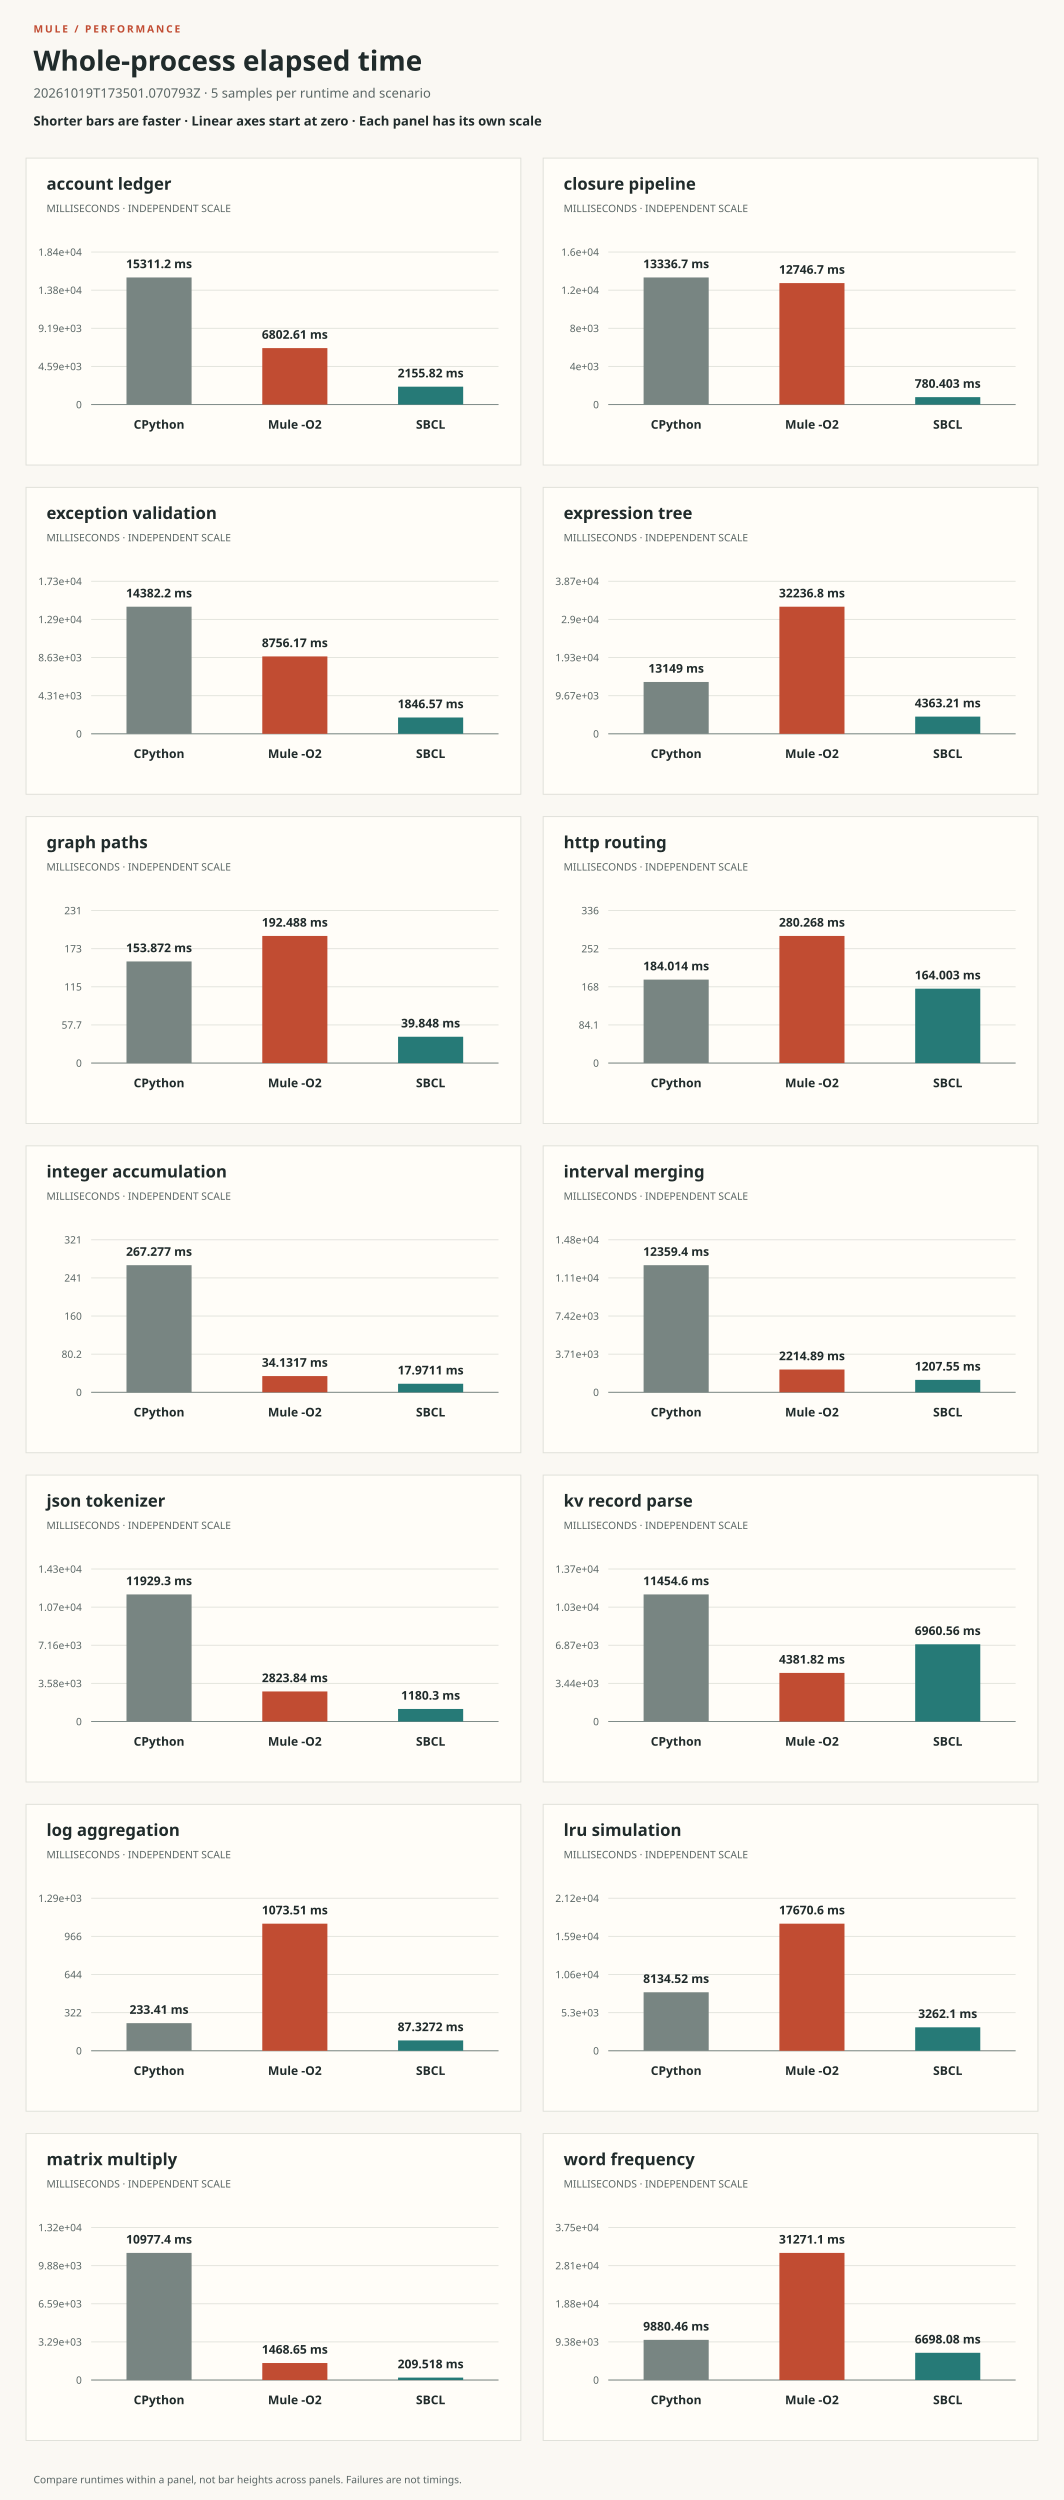
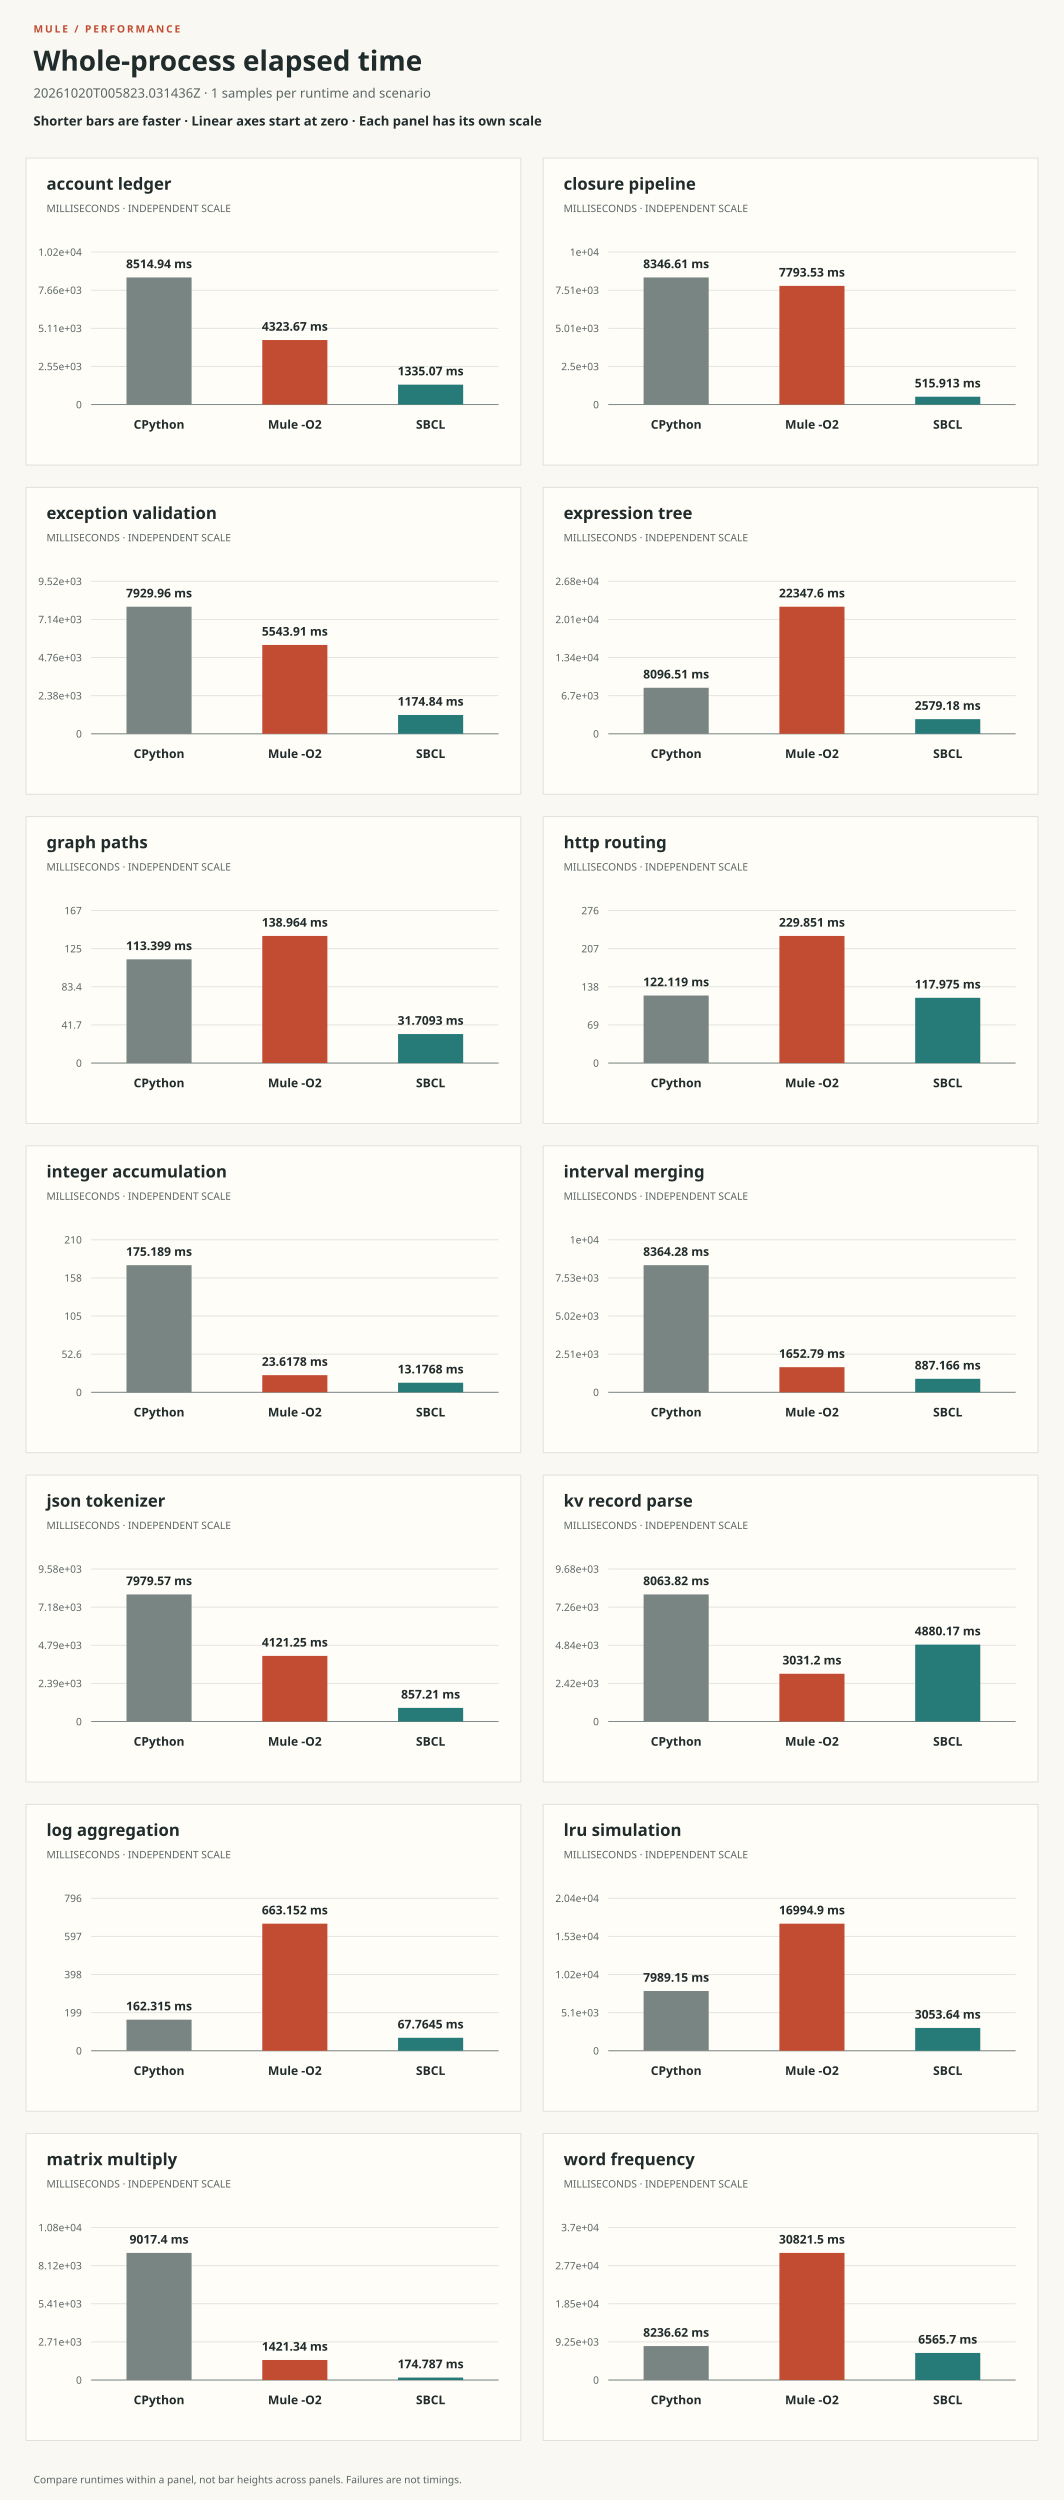
<svg xmlns="http://www.w3.org/2000/svg" viewBox="0 0 1144 2688" role="img" aria-labelledby="title description">
  <rect width="1144" height="2688" fill="#faf8f3" />
  <g font-family="system-ui,sans-serif" fill="#202b2b" font-size="14">
    <text x="36" y="35" font-size="11" font-weight="700" letter-spacing="2" fill="#c14c32">MULE / PERFORMANCE</text>
    <text x="36" y="76" font-size="30" font-weight="650">Whole-process elapsed time</text>
-     <text x="36" y="105" fill="#596564">20261019T173501.070793Z · 5 samples per runtime and scenario</text>
+     <text x="36" y="105" fill="#596564">20261020T005823.031436Z · 1 samples per runtime and scenario</text>
    <text x="36" y="135" font-weight="600">Shorter bars are faster · Linear axes start at zero · Each panel has its own scale</text>
    <g data-case="account_ledger">
      <rect x="28" y="170" width="532" height="330" fill="#fffdf8" stroke="#dedfd8" />
      <text x="50" y="204" font-size="18" font-weight="650">account ledger</text>
      <text x="50" y="228" font-size="11" fill="#596564">MILLISECONDS · INDEPENDENT SCALE</text>
      <line x1="98" y1="435.00" x2="536" y2="435.00" stroke="#e2e3dc" />
      <text x="88" y="439.00" font-size="11" fill="#596564" text-anchor="end">0</text>
      <line x1="98" y1="394.00" x2="536" y2="394.00" stroke="#e2e3dc" />
-       <text x="88" y="398.00" font-size="11" fill="#596564" text-anchor="end">4.59e+03</text>
+       <text x="88" y="398.00" font-size="11" fill="#596564" text-anchor="end">2.55e+03</text>
      <line x1="98" y1="353.00" x2="536" y2="353.00" stroke="#e2e3dc" />
-       <text x="88" y="357.00" font-size="11" fill="#596564" text-anchor="end">9.19e+03</text>
+       <text x="88" y="357.00" font-size="11" fill="#596564" text-anchor="end">5.11e+03</text>
      <line x1="98" y1="312.00" x2="536" y2="312.00" stroke="#e2e3dc" />
-       <text x="88" y="316.00" font-size="11" fill="#596564" text-anchor="end">1.38e+04</text>
+       <text x="88" y="316.00" font-size="11" fill="#596564" text-anchor="end">7.66e+03</text>
      <line x1="98" y1="271.00" x2="536" y2="271.00" stroke="#e2e3dc" />
-       <text x="88" y="275.00" font-size="11" fill="#596564" text-anchor="end">1.84e+04</text>
+       <text x="88" y="275.00" font-size="11" fill="#596564" text-anchor="end">1.02e+04</text>
      <line data-zero-y="435" x1="98" y1="435" x2="536" y2="435" stroke="#788582" />
-       <rect data-runtime="cpython" data-ms="15311.209351988509" x="136.00" y="298.33" width="70.00" height="136.67" fill="#788582" />
-       <text x="171.00" y="288.33" text-anchor="middle" font-size="13" font-weight="650">15311.2 ms</text>
+       <rect data-runtime="cpython" data-ms="8514.9427619762719" x="136.00" y="298.33" width="70.00" height="136.67" fill="#788582" />
+       <text x="171.00" y="288.33" text-anchor="middle" font-size="13" font-weight="650">8514.94 ms</text>
      <text data-runtime="cpython" x="171.00" y="461" text-anchor="middle" font-size="13" font-weight="600">CPython</text>
-       <rect data-runtime="mule-o2" data-ms="6802.6118988636881" x="282.00" y="374.28" width="70.00" height="60.72" fill="#c14c32" />
-       <text x="317.00" y="364.28" text-anchor="middle" font-size="13" font-weight="650">6802.61 ms</text>
+       <rect data-runtime="mule-o2" data-ms="4323.6715579405427" x="282.00" y="365.60" width="70.00" height="69.40" fill="#c14c32" />
+       <text x="317.00" y="355.60" text-anchor="middle" font-size="13" font-weight="650">4323.67 ms</text>
      <text data-runtime="mule-o2" x="317.00" y="461" text-anchor="middle" font-size="13" font-weight="600">Mule -O2</text>
-       <rect data-runtime="sbcl" data-ms="2155.8165999595076" x="428.00" y="415.76" width="70.00" height="19.24" fill="#267a77" />
-       <text x="463.00" y="405.76" text-anchor="middle" font-size="13" font-weight="650">2155.82 ms</text>
+       <rect data-runtime="sbcl" data-ms="1335.0688791833818" x="428.00" y="413.57" width="70.00" height="21.43" fill="#267a77" />
+       <text x="463.00" y="403.57" text-anchor="middle" font-size="13" font-weight="650">1335.07 ms</text>
      <text data-runtime="sbcl" x="463.00" y="461" text-anchor="middle" font-size="13" font-weight="600">SBCL</text>
    </g>
    <g data-case="closure_pipeline">
      <rect x="584" y="170" width="532" height="330" fill="#fffdf8" stroke="#dedfd8" />
      <text x="606" y="204" font-size="18" font-weight="650">closure pipeline</text>
      <text x="606" y="228" font-size="11" fill="#596564">MILLISECONDS · INDEPENDENT SCALE</text>
      <line x1="654" y1="435.00" x2="1092" y2="435.00" stroke="#e2e3dc" />
      <text x="644" y="439.00" font-size="11" fill="#596564" text-anchor="end">0</text>
      <line x1="654" y1="394.00" x2="1092" y2="394.00" stroke="#e2e3dc" />
-       <text x="644" y="398.00" font-size="11" fill="#596564" text-anchor="end">4e+03</text>
+       <text x="644" y="398.00" font-size="11" fill="#596564" text-anchor="end">2.5e+03</text>
      <line x1="654" y1="353.00" x2="1092" y2="353.00" stroke="#e2e3dc" />
-       <text x="644" y="357.00" font-size="11" fill="#596564" text-anchor="end">8e+03</text>
+       <text x="644" y="357.00" font-size="11" fill="#596564" text-anchor="end">5.01e+03</text>
      <line x1="654" y1="312.00" x2="1092" y2="312.00" stroke="#e2e3dc" />
-       <text x="644" y="316.00" font-size="11" fill="#596564" text-anchor="end">1.2e+04</text>
+       <text x="644" y="316.00" font-size="11" fill="#596564" text-anchor="end">7.51e+03</text>
      <line x1="654" y1="271.00" x2="1092" y2="271.00" stroke="#e2e3dc" />
-       <text x="644" y="275.00" font-size="11" fill="#596564" text-anchor="end">1.6e+04</text>
+       <text x="644" y="275.00" font-size="11" fill="#596564" text-anchor="end">1e+04</text>
      <line data-zero-y="435" x1="654" y1="435" x2="1092" y2="435" stroke="#788582" />
-       <rect data-runtime="cpython" data-ms="13336.691325996071" x="692.00" y="298.33" width="70.00" height="136.67" fill="#788582" />
-       <text x="727.00" y="288.33" text-anchor="middle" font-size="13" font-weight="650">13336.7 ms</text>
+       <rect data-runtime="cpython" data-ms="8346.6074040625244" x="692.00" y="298.33" width="70.00" height="136.67" fill="#788582" />
+       <text x="727.00" y="288.33" text-anchor="middle" font-size="13" font-weight="650">8346.61 ms</text>
      <text data-runtime="cpython" x="727.00" y="461" text-anchor="middle" font-size="13" font-weight="600">CPython</text>
-       <rect data-runtime="mule-o2" data-ms="12746.714020846412" x="838.00" y="304.38" width="70.00" height="130.62" fill="#c14c32" />
-       <text x="873.00" y="294.38" text-anchor="middle" font-size="13" font-weight="650">12746.7 ms</text>
+       <rect data-runtime="mule-o2" data-ms="7793.5341780539602" x="838.00" y="307.39" width="70.00" height="127.61" fill="#c14c32" />
+       <text x="873.00" y="297.39" text-anchor="middle" font-size="13" font-weight="650">7793.53 ms</text>
      <text data-runtime="mule-o2" x="873.00" y="461" text-anchor="middle" font-size="13" font-weight="600">Mule -O2</text>
-       <rect data-runtime="sbcl" data-ms="780.40316002443433" x="984.00" y="427.00" width="70.00" height="8.00" fill="#267a77" />
-       <text x="1019.00" y="417.00" text-anchor="middle" font-size="13" font-weight="650">780.403 ms</text>
+       <rect data-runtime="sbcl" data-ms="515.91318985447288" x="984.00" y="426.55" width="70.00" height="8.45" fill="#267a77" />
+       <text x="1019.00" y="416.55" text-anchor="middle" font-size="13" font-weight="650">515.913 ms</text>
      <text data-runtime="sbcl" x="1019.00" y="461" text-anchor="middle" font-size="13" font-weight="600">SBCL</text>
    </g>
    <g data-case="exception_validation">
      <rect x="28" y="524" width="532" height="330" fill="#fffdf8" stroke="#dedfd8" />
      <text x="50" y="558" font-size="18" font-weight="650">exception validation</text>
      <text x="50" y="582" font-size="11" fill="#596564">MILLISECONDS · INDEPENDENT SCALE</text>
      <line x1="98" y1="789.00" x2="536" y2="789.00" stroke="#e2e3dc" />
      <text x="88" y="793.00" font-size="11" fill="#596564" text-anchor="end">0</text>
      <line x1="98" y1="748.00" x2="536" y2="748.00" stroke="#e2e3dc" />
-       <text x="88" y="752.00" font-size="11" fill="#596564" text-anchor="end">4.31e+03</text>
+       <text x="88" y="752.00" font-size="11" fill="#596564" text-anchor="end">2.38e+03</text>
      <line x1="98" y1="707.00" x2="536" y2="707.00" stroke="#e2e3dc" />
-       <text x="88" y="711.00" font-size="11" fill="#596564" text-anchor="end">8.63e+03</text>
+       <text x="88" y="711.00" font-size="11" fill="#596564" text-anchor="end">4.76e+03</text>
      <line x1="98" y1="666.00" x2="536" y2="666.00" stroke="#e2e3dc" />
-       <text x="88" y="670.00" font-size="11" fill="#596564" text-anchor="end">1.29e+04</text>
+       <text x="88" y="670.00" font-size="11" fill="#596564" text-anchor="end">7.14e+03</text>
      <line x1="98" y1="625.00" x2="536" y2="625.00" stroke="#e2e3dc" />
-       <text x="88" y="629.00" font-size="11" fill="#596564" text-anchor="end">1.73e+04</text>
+       <text x="88" y="629.00" font-size="11" fill="#596564" text-anchor="end">9.52e+03</text>
      <line data-zero-y="789" x1="98" y1="789" x2="536" y2="789" stroke="#788582" />
-       <rect data-runtime="cpython" data-ms="14382.214549928904" x="136.00" y="652.33" width="70.00" height="136.67" fill="#788582" />
-       <text x="171.00" y="642.33" text-anchor="middle" font-size="13" font-weight="650">14382.2 ms</text>
+       <rect data-runtime="cpython" data-ms="7929.9567069392651" x="136.00" y="652.33" width="70.00" height="136.67" fill="#788582" />
+       <text x="171.00" y="642.33" text-anchor="middle" font-size="13" font-weight="650">7929.96 ms</text>
      <text data-runtime="cpython" x="171.00" y="815" text-anchor="middle" font-size="13" font-weight="600">CPython</text>
-       <rect data-runtime="mule-o2" data-ms="8756.1728139407933" x="282.00" y="705.79" width="70.00" height="83.21" fill="#c14c32" />
-       <text x="317.00" y="695.79" text-anchor="middle" font-size="13" font-weight="650">8756.17 ms</text>
+       <rect data-runtime="mule-o2" data-ms="5543.9074949827045" x="282.00" y="693.46" width="70.00" height="95.54" fill="#c14c32" />
+       <text x="317.00" y="683.46" text-anchor="middle" font-size="13" font-weight="650">5543.91 ms</text>
      <text data-runtime="mule-o2" x="317.00" y="815" text-anchor="middle" font-size="13" font-weight="600">Mule -O2</text>
-       <rect data-runtime="sbcl" data-ms="1846.5679499786347" x="428.00" y="771.45" width="70.00" height="17.55" fill="#267a77" />
-       <text x="463.00" y="761.45" text-anchor="middle" font-size="13" font-weight="650">1846.57 ms</text>
+       <rect data-runtime="sbcl" data-ms="1174.839471001178" x="428.00" y="768.75" width="70.00" height="20.25" fill="#267a77" />
+       <text x="463.00" y="758.75" text-anchor="middle" font-size="13" font-weight="650">1174.84 ms</text>
      <text data-runtime="sbcl" x="463.00" y="815" text-anchor="middle" font-size="13" font-weight="600">SBCL</text>
    </g>
    <g data-case="expression_tree">
      <rect x="584" y="524" width="532" height="330" fill="#fffdf8" stroke="#dedfd8" />
      <text x="606" y="558" font-size="18" font-weight="650">expression tree</text>
      <text x="606" y="582" font-size="11" fill="#596564">MILLISECONDS · INDEPENDENT SCALE</text>
      <line x1="654" y1="789.00" x2="1092" y2="789.00" stroke="#e2e3dc" />
      <text x="644" y="793.00" font-size="11" fill="#596564" text-anchor="end">0</text>
      <line x1="654" y1="748.00" x2="1092" y2="748.00" stroke="#e2e3dc" />
-       <text x="644" y="752.00" font-size="11" fill="#596564" text-anchor="end">9.67e+03</text>
+       <text x="644" y="752.00" font-size="11" fill="#596564" text-anchor="end">6.7e+03</text>
      <line x1="654" y1="707.00" x2="1092" y2="707.00" stroke="#e2e3dc" />
-       <text x="644" y="711.00" font-size="11" fill="#596564" text-anchor="end">1.93e+04</text>
+       <text x="644" y="711.00" font-size="11" fill="#596564" text-anchor="end">1.34e+04</text>
      <line x1="654" y1="666.00" x2="1092" y2="666.00" stroke="#e2e3dc" />
-       <text x="644" y="670.00" font-size="11" fill="#596564" text-anchor="end">2.9e+04</text>
+       <text x="644" y="670.00" font-size="11" fill="#596564" text-anchor="end">2.01e+04</text>
      <line x1="654" y1="625.00" x2="1092" y2="625.00" stroke="#e2e3dc" />
-       <text x="644" y="629.00" font-size="11" fill="#596564" text-anchor="end">3.87e+04</text>
+       <text x="644" y="629.00" font-size="11" fill="#596564" text-anchor="end">2.68e+04</text>
      <line data-zero-y="789" x1="654" y1="789" x2="1092" y2="789" stroke="#788582" />
-       <rect data-runtime="cpython" data-ms="13149.007119005546" x="692.00" y="733.26" width="70.00" height="55.74" fill="#788582" />
-       <text x="727.00" y="723.26" text-anchor="middle" font-size="13" font-weight="650">13149 ms</text>
+       <rect data-runtime="cpython" data-ms="8096.5149679686874" x="692.00" y="739.49" width="70.00" height="49.51" fill="#788582" />
+       <text x="727.00" y="729.49" text-anchor="middle" font-size="13" font-weight="650">8096.51 ms</text>
      <text data-runtime="cpython" x="727.00" y="815" text-anchor="middle" font-size="13" font-weight="600">CPython</text>
-       <rect data-runtime="mule-o2" data-ms="32236.845016013831" x="838.00" y="652.33" width="70.00" height="136.67" fill="#c14c32" />
-       <text x="873.00" y="642.33" text-anchor="middle" font-size="13" font-weight="650">32236.8 ms</text>
+       <rect data-runtime="mule-o2" data-ms="22347.592436941341" x="838.00" y="652.33" width="70.00" height="136.67" fill="#c14c32" />
+       <text x="873.00" y="642.33" text-anchor="middle" font-size="13" font-weight="650">22347.6 ms</text>
      <text data-runtime="mule-o2" x="873.00" y="815" text-anchor="middle" font-size="13" font-weight="600">Mule -O2</text>
-       <rect data-runtime="sbcl" data-ms="4363.2144299335778" x="984.00" y="770.50" width="70.00" height="18.50" fill="#267a77" />
-       <text x="1019.00" y="760.50" text-anchor="middle" font-size="13" font-weight="650">4363.21 ms</text>
+       <rect data-runtime="sbcl" data-ms="2579.1835379786789" x="984.00" y="773.23" width="70.00" height="15.77" fill="#267a77" />
+       <text x="1019.00" y="763.23" text-anchor="middle" font-size="13" font-weight="650">2579.18 ms</text>
      <text data-runtime="sbcl" x="1019.00" y="815" text-anchor="middle" font-size="13" font-weight="600">SBCL</text>
    </g>
    <g data-case="graph_paths">
      <rect x="28" y="878" width="532" height="330" fill="#fffdf8" stroke="#dedfd8" />
      <text x="50" y="912" font-size="18" font-weight="650">graph paths</text>
      <text x="50" y="936" font-size="11" fill="#596564">MILLISECONDS · INDEPENDENT SCALE</text>
      <line x1="98" y1="1143.00" x2="536" y2="1143.00" stroke="#e2e3dc" />
      <text x="88" y="1147.00" font-size="11" fill="#596564" text-anchor="end">0</text>
      <line x1="98" y1="1102.00" x2="536" y2="1102.00" stroke="#e2e3dc" />
-       <text x="88" y="1106.00" font-size="11" fill="#596564" text-anchor="end">57.7</text>
+       <text x="88" y="1106.00" font-size="11" fill="#596564" text-anchor="end">41.7</text>
      <line x1="98" y1="1061.00" x2="536" y2="1061.00" stroke="#e2e3dc" />
-       <text x="88" y="1065.00" font-size="11" fill="#596564" text-anchor="end">115</text>
+       <text x="88" y="1065.00" font-size="11" fill="#596564" text-anchor="end">83.4</text>
      <line x1="98" y1="1020.00" x2="536" y2="1020.00" stroke="#e2e3dc" />
-       <text x="88" y="1024.00" font-size="11" fill="#596564" text-anchor="end">173</text>
+       <text x="88" y="1024.00" font-size="11" fill="#596564" text-anchor="end">125</text>
      <line x1="98" y1="979.00" x2="536" y2="979.00" stroke="#e2e3dc" />
-       <text x="88" y="983.00" font-size="11" fill="#596564" text-anchor="end">231</text>
+       <text x="88" y="983.00" font-size="11" fill="#596564" text-anchor="end">167</text>
      <line data-zero-y="1143" x1="98" y1="1143" x2="536" y2="1143" stroke="#788582" />
-       <rect data-runtime="cpython" data-ms="153.87205895967782" x="136.00" y="1033.75" width="70.00" height="109.25" fill="#788582" />
-       <text x="171.00" y="1023.75" text-anchor="middle" font-size="13" font-weight="650">153.872 ms</text>
+       <rect data-runtime="cpython" data-ms="113.39906696230173" x="136.00" y="1031.48" width="70.00" height="111.52" fill="#788582" />
+       <text x="171.00" y="1021.48" text-anchor="middle" font-size="13" font-weight="650">113.399 ms</text>
      <text data-runtime="cpython" x="171.00" y="1169" text-anchor="middle" font-size="13" font-weight="600">CPython</text>
-       <rect data-runtime="mule-o2" data-ms="192.48793902806938" x="282.00" y="1006.33" width="70.00" height="136.67" fill="#c14c32" />
-       <text x="317.00" y="996.33" text-anchor="middle" font-size="13" font-weight="650">192.488 ms</text>
+       <rect data-runtime="mule-o2" data-ms="138.96443694829941" x="282.00" y="1006.33" width="70.00" height="136.67" fill="#c14c32" />
+       <text x="317.00" y="996.33" text-anchor="middle" font-size="13" font-weight="650">138.964 ms</text>
      <text data-runtime="mule-o2" x="317.00" y="1169" text-anchor="middle" font-size="13" font-weight="600">Mule -O2</text>
-       <rect data-runtime="sbcl" data-ms="39.847998879849911" x="428.00" y="1114.71" width="70.00" height="28.29" fill="#267a77" />
-       <text x="463.00" y="1104.71" text-anchor="middle" font-size="13" font-weight="650">39.848 ms</text>
+       <rect data-runtime="sbcl" data-ms="31.709346920251846" x="428.00" y="1111.81" width="70.00" height="31.19" fill="#267a77" />
+       <text x="463.00" y="1101.81" text-anchor="middle" font-size="13" font-weight="650">31.7093 ms</text>
      <text data-runtime="sbcl" x="463.00" y="1169" text-anchor="middle" font-size="13" font-weight="600">SBCL</text>
    </g>
    <g data-case="http_routing">
      <rect x="584" y="878" width="532" height="330" fill="#fffdf8" stroke="#dedfd8" />
      <text x="606" y="912" font-size="18" font-weight="650">http routing</text>
      <text x="606" y="936" font-size="11" fill="#596564">MILLISECONDS · INDEPENDENT SCALE</text>
      <line x1="654" y1="1143.00" x2="1092" y2="1143.00" stroke="#e2e3dc" />
      <text x="644" y="1147.00" font-size="11" fill="#596564" text-anchor="end">0</text>
      <line x1="654" y1="1102.00" x2="1092" y2="1102.00" stroke="#e2e3dc" />
-       <text x="644" y="1106.00" font-size="11" fill="#596564" text-anchor="end">84.1</text>
+       <text x="644" y="1106.00" font-size="11" fill="#596564" text-anchor="end">69</text>
      <line x1="654" y1="1061.00" x2="1092" y2="1061.00" stroke="#e2e3dc" />
-       <text x="644" y="1065.00" font-size="11" fill="#596564" text-anchor="end">168</text>
+       <text x="644" y="1065.00" font-size="11" fill="#596564" text-anchor="end">138</text>
      <line x1="654" y1="1020.00" x2="1092" y2="1020.00" stroke="#e2e3dc" />
-       <text x="644" y="1024.00" font-size="11" fill="#596564" text-anchor="end">252</text>
+       <text x="644" y="1024.00" font-size="11" fill="#596564" text-anchor="end">207</text>
      <line x1="654" y1="979.00" x2="1092" y2="979.00" stroke="#e2e3dc" />
-       <text x="644" y="983.00" font-size="11" fill="#596564" text-anchor="end">336</text>
+       <text x="644" y="983.00" font-size="11" fill="#596564" text-anchor="end">276</text>
      <line data-zero-y="1143" x1="654" y1="1143" x2="1092" y2="1143" stroke="#788582" />
-       <rect data-runtime="cpython" data-ms="184.0135648380965" x="692.00" y="1053.27" width="70.00" height="89.73" fill="#788582" />
-       <text x="727.00" y="1043.27" text-anchor="middle" font-size="13" font-weight="650">184.014 ms</text>
+       <rect data-runtime="cpython" data-ms="122.11889098398387" x="692.00" y="1070.39" width="70.00" height="72.61" fill="#788582" />
+       <text x="727.00" y="1060.39" text-anchor="middle" font-size="13" font-weight="650">122.119 ms</text>
      <text data-runtime="cpython" x="727.00" y="1169" text-anchor="middle" font-size="13" font-weight="600">CPython</text>
-       <rect data-runtime="mule-o2" data-ms="280.26766702532768" x="838.00" y="1006.33" width="70.00" height="136.67" fill="#c14c32" />
-       <text x="873.00" y="996.33" text-anchor="middle" font-size="13" font-weight="650">280.268 ms</text>
+       <rect data-runtime="mule-o2" data-ms="229.85131689347327" x="838.00" y="1006.33" width="70.00" height="136.67" fill="#c14c32" />
+       <text x="873.00" y="996.33" text-anchor="middle" font-size="13" font-weight="650">229.851 ms</text>
      <text data-runtime="mule-o2" x="873.00" y="1169" text-anchor="middle" font-size="13" font-weight="600">Mule -O2</text>
-       <rect data-runtime="sbcl" data-ms="164.00343901477754" x="984.00" y="1063.03" width="70.00" height="79.97" fill="#267a77" />
-       <text x="1019.00" y="1053.03" text-anchor="middle" font-size="13" font-weight="650">164.003 ms</text>
+       <rect data-runtime="sbcl" data-ms="117.97473300248384" x="984.00" y="1072.85" width="70.00" height="70.15" fill="#267a77" />
+       <text x="1019.00" y="1062.85" text-anchor="middle" font-size="13" font-weight="650">117.975 ms</text>
      <text data-runtime="sbcl" x="1019.00" y="1169" text-anchor="middle" font-size="13" font-weight="600">SBCL</text>
    </g>
    <g data-case="integer_accumulation">
      <rect x="28" y="1232" width="532" height="330" fill="#fffdf8" stroke="#dedfd8" />
      <text x="50" y="1266" font-size="18" font-weight="650">integer accumulation</text>
      <text x="50" y="1290" font-size="11" fill="#596564">MILLISECONDS · INDEPENDENT SCALE</text>
      <line x1="98" y1="1497.00" x2="536" y2="1497.00" stroke="#e2e3dc" />
      <text x="88" y="1501.00" font-size="11" fill="#596564" text-anchor="end">0</text>
      <line x1="98" y1="1456.00" x2="536" y2="1456.00" stroke="#e2e3dc" />
-       <text x="88" y="1460.00" font-size="11" fill="#596564" text-anchor="end">80.2</text>
+       <text x="88" y="1460.00" font-size="11" fill="#596564" text-anchor="end">52.6</text>
      <line x1="98" y1="1415.00" x2="536" y2="1415.00" stroke="#e2e3dc" />
-       <text x="88" y="1419.00" font-size="11" fill="#596564" text-anchor="end">160</text>
+       <text x="88" y="1419.00" font-size="11" fill="#596564" text-anchor="end">105</text>
      <line x1="98" y1="1374.00" x2="536" y2="1374.00" stroke="#e2e3dc" />
-       <text x="88" y="1378.00" font-size="11" fill="#596564" text-anchor="end">241</text>
+       <text x="88" y="1378.00" font-size="11" fill="#596564" text-anchor="end">158</text>
      <line x1="98" y1="1333.00" x2="536" y2="1333.00" stroke="#e2e3dc" />
-       <text x="88" y="1337.00" font-size="11" fill="#596564" text-anchor="end">321</text>
+       <text x="88" y="1337.00" font-size="11" fill="#596564" text-anchor="end">210</text>
      <line data-zero-y="1497" x1="98" y1="1497" x2="536" y2="1497" stroke="#788582" />
-       <rect data-runtime="cpython" data-ms="267.27687893435359" x="136.00" y="1360.33" width="70.00" height="136.67" fill="#788582" />
-       <text x="171.00" y="1350.33" text-anchor="middle" font-size="13" font-weight="650">267.277 ms</text>
+       <rect data-runtime="cpython" data-ms="175.18906621262431" x="136.00" y="1360.33" width="70.00" height="136.67" fill="#788582" />
+       <text x="171.00" y="1350.33" text-anchor="middle" font-size="13" font-weight="650">175.189 ms</text>
      <text data-runtime="cpython" x="171.00" y="1523" text-anchor="middle" font-size="13" font-weight="600">CPython</text>
-       <rect data-runtime="mule-o2" data-ms="34.131685039028525" x="282.00" y="1479.55" width="70.00" height="17.45" fill="#c14c32" />
-       <text x="317.00" y="1469.55" text-anchor="middle" font-size="13" font-weight="650">34.1317 ms</text>
+       <rect data-runtime="mule-o2" data-ms="23.617809871211648" x="282.00" y="1478.58" width="70.00" height="18.42" fill="#c14c32" />
+       <text x="317.00" y="1468.58" text-anchor="middle" font-size="13" font-weight="650">23.6178 ms</text>
      <text data-runtime="mule-o2" x="317.00" y="1523" text-anchor="middle" font-size="13" font-weight="600">Mule -O2</text>
-       <rect data-runtime="sbcl" data-ms="17.971053952351213" x="428.00" y="1487.81" width="70.00" height="9.19" fill="#267a77" />
-       <text x="463.00" y="1477.81" text-anchor="middle" font-size="13" font-weight="650">17.9711 ms</text>
+       <rect data-runtime="sbcl" data-ms="13.176769018173218" x="428.00" y="1486.72" width="70.00" height="10.28" fill="#267a77" />
+       <text x="463.00" y="1476.72" text-anchor="middle" font-size="13" font-weight="650">13.1768 ms</text>
      <text data-runtime="sbcl" x="463.00" y="1523" text-anchor="middle" font-size="13" font-weight="600">SBCL</text>
    </g>
    <g data-case="interval_merging">
      <rect x="584" y="1232" width="532" height="330" fill="#fffdf8" stroke="#dedfd8" />
      <text x="606" y="1266" font-size="18" font-weight="650">interval merging</text>
      <text x="606" y="1290" font-size="11" fill="#596564">MILLISECONDS · INDEPENDENT SCALE</text>
      <line x1="654" y1="1497.00" x2="1092" y2="1497.00" stroke="#e2e3dc" />
      <text x="644" y="1501.00" font-size="11" fill="#596564" text-anchor="end">0</text>
      <line x1="654" y1="1456.00" x2="1092" y2="1456.00" stroke="#e2e3dc" />
-       <text x="644" y="1460.00" font-size="11" fill="#596564" text-anchor="end">3.71e+03</text>
+       <text x="644" y="1460.00" font-size="11" fill="#596564" text-anchor="end">2.51e+03</text>
      <line x1="654" y1="1415.00" x2="1092" y2="1415.00" stroke="#e2e3dc" />
-       <text x="644" y="1419.00" font-size="11" fill="#596564" text-anchor="end">7.42e+03</text>
+       <text x="644" y="1419.00" font-size="11" fill="#596564" text-anchor="end">5.02e+03</text>
      <line x1="654" y1="1374.00" x2="1092" y2="1374.00" stroke="#e2e3dc" />
-       <text x="644" y="1378.00" font-size="11" fill="#596564" text-anchor="end">1.11e+04</text>
+       <text x="644" y="1378.00" font-size="11" fill="#596564" text-anchor="end">7.53e+03</text>
      <line x1="654" y1="1333.00" x2="1092" y2="1333.00" stroke="#e2e3dc" />
-       <text x="644" y="1337.00" font-size="11" fill="#596564" text-anchor="end">1.48e+04</text>
+       <text x="644" y="1337.00" font-size="11" fill="#596564" text-anchor="end">1e+04</text>
      <line data-zero-y="1497" x1="654" y1="1497" x2="1092" y2="1497" stroke="#788582" />
-       <rect data-runtime="cpython" data-ms="12359.433477977291" x="692.00" y="1360.33" width="70.00" height="136.67" fill="#788582" />
-       <text x="727.00" y="1350.33" text-anchor="middle" font-size="13" font-weight="650">12359.4 ms</text>
+       <rect data-runtime="cpython" data-ms="8364.2785679548979" x="692.00" y="1360.33" width="70.00" height="136.67" fill="#788582" />
+       <text x="727.00" y="1350.33" text-anchor="middle" font-size="13" font-weight="650">8364.28 ms</text>
      <text data-runtime="cpython" x="727.00" y="1523" text-anchor="middle" font-size="13" font-weight="600">CPython</text>
-       <rect data-runtime="mule-o2" data-ms="2214.888788992539" x="838.00" y="1472.51" width="70.00" height="24.49" fill="#c14c32" />
-       <text x="873.00" y="1462.51" text-anchor="middle" font-size="13" font-weight="650">2214.89 ms</text>
+       <rect data-runtime="mule-o2" data-ms="1652.7937180362642" x="838.00" y="1469.99" width="70.00" height="27.01" fill="#c14c32" />
+       <text x="873.00" y="1459.99" text-anchor="middle" font-size="13" font-weight="650">1652.79 ms</text>
      <text data-runtime="mule-o2" x="873.00" y="1523" text-anchor="middle" font-size="13" font-weight="600">Mule -O2</text>
-       <rect data-runtime="sbcl" data-ms="1207.5544649269432" x="984.00" y="1483.65" width="70.00" height="13.35" fill="#267a77" />
-       <text x="1019.00" y="1473.65" text-anchor="middle" font-size="13" font-weight="650">1207.55 ms</text>
+       <rect data-runtime="sbcl" data-ms="887.16578180901706" x="984.00" y="1482.50" width="70.00" height="14.50" fill="#267a77" />
+       <text x="1019.00" y="1472.50" text-anchor="middle" font-size="13" font-weight="650">887.166 ms</text>
      <text data-runtime="sbcl" x="1019.00" y="1523" text-anchor="middle" font-size="13" font-weight="600">SBCL</text>
    </g>
    <g data-case="json_tokenizer">
      <rect x="28" y="1586" width="532" height="330" fill="#fffdf8" stroke="#dedfd8" />
      <text x="50" y="1620" font-size="18" font-weight="650">json tokenizer</text>
      <text x="50" y="1644" font-size="11" fill="#596564">MILLISECONDS · INDEPENDENT SCALE</text>
      <line x1="98" y1="1851.00" x2="536" y2="1851.00" stroke="#e2e3dc" />
      <text x="88" y="1855.00" font-size="11" fill="#596564" text-anchor="end">0</text>
      <line x1="98" y1="1810.00" x2="536" y2="1810.00" stroke="#e2e3dc" />
-       <text x="88" y="1814.00" font-size="11" fill="#596564" text-anchor="end">3.58e+03</text>
+       <text x="88" y="1814.00" font-size="11" fill="#596564" text-anchor="end">2.39e+03</text>
      <line x1="98" y1="1769.00" x2="536" y2="1769.00" stroke="#e2e3dc" />
-       <text x="88" y="1773.00" font-size="11" fill="#596564" text-anchor="end">7.16e+03</text>
+       <text x="88" y="1773.00" font-size="11" fill="#596564" text-anchor="end">4.79e+03</text>
      <line x1="98" y1="1728.00" x2="536" y2="1728.00" stroke="#e2e3dc" />
-       <text x="88" y="1732.00" font-size="11" fill="#596564" text-anchor="end">1.07e+04</text>
+       <text x="88" y="1732.00" font-size="11" fill="#596564" text-anchor="end">7.18e+03</text>
      <line x1="98" y1="1687.00" x2="536" y2="1687.00" stroke="#e2e3dc" />
-       <text x="88" y="1691.00" font-size="11" fill="#596564" text-anchor="end">1.43e+04</text>
+       <text x="88" y="1691.00" font-size="11" fill="#596564" text-anchor="end">9.58e+03</text>
      <line data-zero-y="1851" x1="98" y1="1851" x2="536" y2="1851" stroke="#788582" />
-       <rect data-runtime="cpython" data-ms="11929.344405885786" x="136.00" y="1714.33" width="70.00" height="136.67" fill="#788582" />
-       <text x="171.00" y="1704.33" text-anchor="middle" font-size="13" font-weight="650">11929.3 ms</text>
+       <rect data-runtime="cpython" data-ms="7979.5698509551585" x="136.00" y="1714.33" width="70.00" height="136.67" fill="#788582" />
+       <text x="171.00" y="1704.33" text-anchor="middle" font-size="13" font-weight="650">7979.57 ms</text>
      <text data-runtime="cpython" x="171.00" y="1877" text-anchor="middle" font-size="13" font-weight="600">CPython</text>
-       <rect data-runtime="mule-o2" data-ms="2823.8395871594548" x="282.00" y="1818.65" width="70.00" height="32.35" fill="#c14c32" />
-       <text x="317.00" y="1808.65" text-anchor="middle" font-size="13" font-weight="650">2823.84 ms</text>
+       <rect data-runtime="mule-o2" data-ms="4121.2455490604043" x="282.00" y="1780.42" width="70.00" height="70.58" fill="#c14c32" />
+       <text x="317.00" y="1770.42" text-anchor="middle" font-size="13" font-weight="650">4121.25 ms</text>
      <text data-runtime="mule-o2" x="317.00" y="1877" text-anchor="middle" font-size="13" font-weight="600">Mule -O2</text>
-       <rect data-runtime="sbcl" data-ms="1180.3021389059722" x="428.00" y="1837.48" width="70.00" height="13.52" fill="#267a77" />
-       <text x="463.00" y="1827.48" text-anchor="middle" font-size="13" font-weight="650">1180.3 ms</text>
+       <rect data-runtime="sbcl" data-ms="857.21041588112712" x="428.00" y="1836.32" width="70.00" height="14.68" fill="#267a77" />
+       <text x="463.00" y="1826.32" text-anchor="middle" font-size="13" font-weight="650">857.21 ms</text>
      <text data-runtime="sbcl" x="463.00" y="1877" text-anchor="middle" font-size="13" font-weight="600">SBCL</text>
    </g>
    <g data-case="kv_record_parse">
      <rect x="584" y="1586" width="532" height="330" fill="#fffdf8" stroke="#dedfd8" />
      <text x="606" y="1620" font-size="18" font-weight="650">kv record parse</text>
      <text x="606" y="1644" font-size="11" fill="#596564">MILLISECONDS · INDEPENDENT SCALE</text>
      <line x1="654" y1="1851.00" x2="1092" y2="1851.00" stroke="#e2e3dc" />
      <text x="644" y="1855.00" font-size="11" fill="#596564" text-anchor="end">0</text>
      <line x1="654" y1="1810.00" x2="1092" y2="1810.00" stroke="#e2e3dc" />
-       <text x="644" y="1814.00" font-size="11" fill="#596564" text-anchor="end">3.44e+03</text>
+       <text x="644" y="1814.00" font-size="11" fill="#596564" text-anchor="end">2.42e+03</text>
      <line x1="654" y1="1769.00" x2="1092" y2="1769.00" stroke="#e2e3dc" />
-       <text x="644" y="1773.00" font-size="11" fill="#596564" text-anchor="end">6.87e+03</text>
+       <text x="644" y="1773.00" font-size="11" fill="#596564" text-anchor="end">4.84e+03</text>
      <line x1="654" y1="1728.00" x2="1092" y2="1728.00" stroke="#e2e3dc" />
-       <text x="644" y="1732.00" font-size="11" fill="#596564" text-anchor="end">1.03e+04</text>
+       <text x="644" y="1732.00" font-size="11" fill="#596564" text-anchor="end">7.26e+03</text>
      <line x1="654" y1="1687.00" x2="1092" y2="1687.00" stroke="#e2e3dc" />
-       <text x="644" y="1691.00" font-size="11" fill="#596564" text-anchor="end">1.37e+04</text>
+       <text x="644" y="1691.00" font-size="11" fill="#596564" text-anchor="end">9.68e+03</text>
      <line data-zero-y="1851" x1="654" y1="1851" x2="1092" y2="1851" stroke="#788582" />
-       <rect data-runtime="cpython" data-ms="11454.648656072095" x="692.00" y="1714.33" width="70.00" height="136.67" fill="#788582" />
-       <text x="727.00" y="1704.33" text-anchor="middle" font-size="13" font-weight="650">11454.6 ms</text>
+       <rect data-runtime="cpython" data-ms="8063.8230300974101" x="692.00" y="1714.33" width="70.00" height="136.67" fill="#788582" />
+       <text x="727.00" y="1704.33" text-anchor="middle" font-size="13" font-weight="650">8063.82 ms</text>
      <text data-runtime="cpython" x="727.00" y="1877" text-anchor="middle" font-size="13" font-weight="600">CPython</text>
-       <rect data-runtime="mule-o2" data-ms="4381.8203189875931" x="838.00" y="1798.72" width="70.00" height="52.28" fill="#c14c32" />
-       <text x="873.00" y="1788.72" text-anchor="middle" font-size="13" font-weight="650">4381.82 ms</text>
+       <rect data-runtime="mule-o2" data-ms="3031.2040988355875" x="838.00" y="1799.63" width="70.00" height="51.37" fill="#c14c32" />
+       <text x="873.00" y="1789.63" text-anchor="middle" font-size="13" font-weight="650">3031.2 ms</text>
      <text data-runtime="mule-o2" x="873.00" y="1877" text-anchor="middle" font-size="13" font-weight="600">Mule -O2</text>
-       <rect data-runtime="sbcl" data-ms="6960.5571927968413" x="984.00" y="1767.95" width="70.00" height="83.05" fill="#267a77" />
-       <text x="1019.00" y="1757.95" text-anchor="middle" font-size="13" font-weight="650">6960.56 ms</text>
+       <rect data-runtime="sbcl" data-ms="4880.1670370157808" x="984.00" y="1768.29" width="70.00" height="82.71" fill="#267a77" />
+       <text x="1019.00" y="1758.29" text-anchor="middle" font-size="13" font-weight="650">4880.17 ms</text>
      <text data-runtime="sbcl" x="1019.00" y="1877" text-anchor="middle" font-size="13" font-weight="600">SBCL</text>
    </g>
    <g data-case="log_aggregation">
      <rect x="28" y="1940" width="532" height="330" fill="#fffdf8" stroke="#dedfd8" />
      <text x="50" y="1974" font-size="18" font-weight="650">log aggregation</text>
      <text x="50" y="1998" font-size="11" fill="#596564">MILLISECONDS · INDEPENDENT SCALE</text>
      <line x1="98" y1="2205.00" x2="536" y2="2205.00" stroke="#e2e3dc" />
      <text x="88" y="2209.00" font-size="11" fill="#596564" text-anchor="end">0</text>
      <line x1="98" y1="2164.00" x2="536" y2="2164.00" stroke="#e2e3dc" />
-       <text x="88" y="2168.00" font-size="11" fill="#596564" text-anchor="end">322</text>
+       <text x="88" y="2168.00" font-size="11" fill="#596564" text-anchor="end">199</text>
      <line x1="98" y1="2123.00" x2="536" y2="2123.00" stroke="#e2e3dc" />
-       <text x="88" y="2127.00" font-size="11" fill="#596564" text-anchor="end">644</text>
+       <text x="88" y="2127.00" font-size="11" fill="#596564" text-anchor="end">398</text>
      <line x1="98" y1="2082.00" x2="536" y2="2082.00" stroke="#e2e3dc" />
-       <text x="88" y="2086.00" font-size="11" fill="#596564" text-anchor="end">966</text>
+       <text x="88" y="2086.00" font-size="11" fill="#596564" text-anchor="end">597</text>
      <line x1="98" y1="2041.00" x2="536" y2="2041.00" stroke="#e2e3dc" />
-       <text x="88" y="2045.00" font-size="11" fill="#596564" text-anchor="end">1.29e+03</text>
+       <text x="88" y="2045.00" font-size="11" fill="#596564" text-anchor="end">796</text>
      <line data-zero-y="2205" x1="98" y1="2205" x2="536" y2="2205" stroke="#788582" />
-       <rect data-runtime="cpython" data-ms="233.40984899550676" x="136.00" y="2175.29" width="70.00" height="29.71" fill="#788582" />
-       <text x="171.00" y="2165.29" text-anchor="middle" font-size="13" font-weight="650">233.41 ms</text>
+       <rect data-runtime="cpython" data-ms="162.315211025998" x="136.00" y="2171.55" width="70.00" height="33.45" fill="#788582" />
+       <text x="171.00" y="2161.55" text-anchor="middle" font-size="13" font-weight="650">162.315 ms</text>
      <text data-runtime="cpython" x="171.00" y="2231" text-anchor="middle" font-size="13" font-weight="600">CPython</text>
-       <rect data-runtime="mule-o2" data-ms="1073.5127760563046" x="282.00" y="2068.33" width="70.00" height="136.67" fill="#c14c32" />
-       <text x="317.00" y="2058.33" text-anchor="middle" font-size="13" font-weight="650">1073.51 ms</text>
+       <rect data-runtime="mule-o2" data-ms="663.15213404595852" x="282.00" y="2068.33" width="70.00" height="136.67" fill="#c14c32" />
+       <text x="317.00" y="2058.33" text-anchor="middle" font-size="13" font-weight="650">663.152 ms</text>
      <text data-runtime="mule-o2" x="317.00" y="2231" text-anchor="middle" font-size="13" font-weight="600">Mule -O2</text>
-       <rect data-runtime="sbcl" data-ms="87.327242828905582" x="428.00" y="2193.88" width="70.00" height="11.12" fill="#267a77" />
-       <text x="463.00" y="2183.88" text-anchor="middle" font-size="13" font-weight="650">87.3272 ms</text>
+       <rect data-runtime="sbcl" data-ms="67.764532985165715" x="428.00" y="2191.03" width="70.00" height="13.97" fill="#267a77" />
+       <text x="463.00" y="2181.03" text-anchor="middle" font-size="13" font-weight="650">67.7645 ms</text>
      <text data-runtime="sbcl" x="463.00" y="2231" text-anchor="middle" font-size="13" font-weight="600">SBCL</text>
    </g>
    <g data-case="lru_simulation">
      <rect x="584" y="1940" width="532" height="330" fill="#fffdf8" stroke="#dedfd8" />
      <text x="606" y="1974" font-size="18" font-weight="650">lru simulation</text>
      <text x="606" y="1998" font-size="11" fill="#596564">MILLISECONDS · INDEPENDENT SCALE</text>
      <line x1="654" y1="2205.00" x2="1092" y2="2205.00" stroke="#e2e3dc" />
      <text x="644" y="2209.00" font-size="11" fill="#596564" text-anchor="end">0</text>
      <line x1="654" y1="2164.00" x2="1092" y2="2164.00" stroke="#e2e3dc" />
-       <text x="644" y="2168.00" font-size="11" fill="#596564" text-anchor="end">5.3e+03</text>
+       <text x="644" y="2168.00" font-size="11" fill="#596564" text-anchor="end">5.1e+03</text>
      <line x1="654" y1="2123.00" x2="1092" y2="2123.00" stroke="#e2e3dc" />
-       <text x="644" y="2127.00" font-size="11" fill="#596564" text-anchor="end">1.06e+04</text>
+       <text x="644" y="2127.00" font-size="11" fill="#596564" text-anchor="end">1.02e+04</text>
      <line x1="654" y1="2082.00" x2="1092" y2="2082.00" stroke="#e2e3dc" />
-       <text x="644" y="2086.00" font-size="11" fill="#596564" text-anchor="end">1.59e+04</text>
+       <text x="644" y="2086.00" font-size="11" fill="#596564" text-anchor="end">1.53e+04</text>
      <line x1="654" y1="2041.00" x2="1092" y2="2041.00" stroke="#e2e3dc" />
-       <text x="644" y="2045.00" font-size="11" fill="#596564" text-anchor="end">2.12e+04</text>
+       <text x="644" y="2045.00" font-size="11" fill="#596564" text-anchor="end">2.04e+04</text>
      <line data-zero-y="2205" x1="654" y1="2205" x2="1092" y2="2205" stroke="#788582" />
-       <rect data-runtime="cpython" data-ms="8134.5172950532287" x="692.00" y="2142.09" width="70.00" height="62.91" fill="#788582" />
-       <text x="727.00" y="2132.09" text-anchor="middle" font-size="13" font-weight="650">8134.52 ms</text>
+       <rect data-runtime="cpython" data-ms="7989.153620088473" x="692.00" y="2140.75" width="70.00" height="64.25" fill="#788582" />
+       <text x="727.00" y="2130.75" text-anchor="middle" font-size="13" font-weight="650">7989.15 ms</text>
      <text data-runtime="cpython" x="727.00" y="2231" text-anchor="middle" font-size="13" font-weight="600">CPython</text>
-       <rect data-runtime="mule-o2" data-ms="17670.609458116814" x="838.00" y="2068.33" width="70.00" height="136.67" fill="#c14c32" />
-       <text x="873.00" y="2058.33" text-anchor="middle" font-size="13" font-weight="650">17670.6 ms</text>
+       <rect data-runtime="mule-o2" data-ms="16994.875867851079" x="838.00" y="2068.33" width="70.00" height="136.67" fill="#c14c32" />
+       <text x="873.00" y="2058.33" text-anchor="middle" font-size="13" font-weight="650">16994.9 ms</text>
      <text data-runtime="mule-o2" x="873.00" y="2231" text-anchor="middle" font-size="13" font-weight="600">Mule -O2</text>
-       <rect data-runtime="sbcl" data-ms="3262.1020800434053" x="984.00" y="2179.77" width="70.00" height="25.23" fill="#267a77" />
-       <text x="1019.00" y="2169.77" text-anchor="middle" font-size="13" font-weight="650">3262.1 ms</text>
+       <rect data-runtime="sbcl" data-ms="3053.6370689515024" x="984.00" y="2180.44" width="70.00" height="24.56" fill="#267a77" />
+       <text x="1019.00" y="2170.44" text-anchor="middle" font-size="13" font-weight="650">3053.64 ms</text>
      <text data-runtime="sbcl" x="1019.00" y="2231" text-anchor="middle" font-size="13" font-weight="600">SBCL</text>
    </g>
    <g data-case="matrix_multiply">
      <rect x="28" y="2294" width="532" height="330" fill="#fffdf8" stroke="#dedfd8" />
      <text x="50" y="2328" font-size="18" font-weight="650">matrix multiply</text>
      <text x="50" y="2352" font-size="11" fill="#596564">MILLISECONDS · INDEPENDENT SCALE</text>
      <line x1="98" y1="2559.00" x2="536" y2="2559.00" stroke="#e2e3dc" />
      <text x="88" y="2563.00" font-size="11" fill="#596564" text-anchor="end">0</text>
      <line x1="98" y1="2518.00" x2="536" y2="2518.00" stroke="#e2e3dc" />
-       <text x="88" y="2522.00" font-size="11" fill="#596564" text-anchor="end">3.29e+03</text>
+       <text x="88" y="2522.00" font-size="11" fill="#596564" text-anchor="end">2.71e+03</text>
      <line x1="98" y1="2477.00" x2="536" y2="2477.00" stroke="#e2e3dc" />
-       <text x="88" y="2481.00" font-size="11" fill="#596564" text-anchor="end">6.59e+03</text>
+       <text x="88" y="2481.00" font-size="11" fill="#596564" text-anchor="end">5.41e+03</text>
      <line x1="98" y1="2436.00" x2="536" y2="2436.00" stroke="#e2e3dc" />
-       <text x="88" y="2440.00" font-size="11" fill="#596564" text-anchor="end">9.88e+03</text>
+       <text x="88" y="2440.00" font-size="11" fill="#596564" text-anchor="end">8.12e+03</text>
      <line x1="98" y1="2395.00" x2="536" y2="2395.00" stroke="#e2e3dc" />
-       <text x="88" y="2399.00" font-size="11" fill="#596564" text-anchor="end">1.32e+04</text>
+       <text x="88" y="2399.00" font-size="11" fill="#596564" text-anchor="end">1.08e+04</text>
      <line data-zero-y="2559" x1="98" y1="2559" x2="536" y2="2559" stroke="#788582" />
-       <rect data-runtime="cpython" data-ms="10977.354506962001" x="136.00" y="2422.33" width="70.00" height="136.67" fill="#788582" />
-       <text x="171.00" y="2412.33" text-anchor="middle" font-size="13" font-weight="650">10977.4 ms</text>
+       <rect data-runtime="cpython" data-ms="9017.3992819618434" x="136.00" y="2422.33" width="70.00" height="136.67" fill="#788582" />
+       <text x="171.00" y="2412.33" text-anchor="middle" font-size="13" font-weight="650">9017.4 ms</text>
      <text data-runtime="cpython" x="171.00" y="2585" text-anchor="middle" font-size="13" font-weight="600">CPython</text>
-       <rect data-runtime="mule-o2" data-ms="1468.6454399488866" x="282.00" y="2540.72" width="70.00" height="18.28" fill="#c14c32" />
-       <text x="317.00" y="2530.72" text-anchor="middle" font-size="13" font-weight="650">1468.65 ms</text>
+       <rect data-runtime="mule-o2" data-ms="1421.3378140702844" x="282.00" y="2537.46" width="70.00" height="21.54" fill="#c14c32" />
+       <text x="317.00" y="2527.46" text-anchor="middle" font-size="13" font-weight="650">1421.34 ms</text>
      <text data-runtime="mule-o2" x="317.00" y="2585" text-anchor="middle" font-size="13" font-weight="600">Mule -O2</text>
-       <rect data-runtime="sbcl" data-ms="209.5178400631994" x="428.00" y="2556.39" width="70.00" height="2.61" fill="#267a77" />
-       <text x="463.00" y="2546.39" text-anchor="middle" font-size="13" font-weight="650">209.518 ms</text>
+       <rect data-runtime="sbcl" data-ms="174.78656093589962" x="428.00" y="2556.35" width="70.00" height="2.65" fill="#267a77" />
+       <text x="463.00" y="2546.35" text-anchor="middle" font-size="13" font-weight="650">174.787 ms</text>
      <text data-runtime="sbcl" x="463.00" y="2585" text-anchor="middle" font-size="13" font-weight="600">SBCL</text>
    </g>
    <g data-case="word_frequency">
      <rect x="584" y="2294" width="532" height="330" fill="#fffdf8" stroke="#dedfd8" />
      <text x="606" y="2328" font-size="18" font-weight="650">word frequency</text>
      <text x="606" y="2352" font-size="11" fill="#596564">MILLISECONDS · INDEPENDENT SCALE</text>
      <line x1="654" y1="2559.00" x2="1092" y2="2559.00" stroke="#e2e3dc" />
      <text x="644" y="2563.00" font-size="11" fill="#596564" text-anchor="end">0</text>
      <line x1="654" y1="2518.00" x2="1092" y2="2518.00" stroke="#e2e3dc" />
-       <text x="644" y="2522.00" font-size="11" fill="#596564" text-anchor="end">9.38e+03</text>
+       <text x="644" y="2522.00" font-size="11" fill="#596564" text-anchor="end">9.25e+03</text>
      <line x1="654" y1="2477.00" x2="1092" y2="2477.00" stroke="#e2e3dc" />
-       <text x="644" y="2481.00" font-size="11" fill="#596564" text-anchor="end">1.88e+04</text>
+       <text x="644" y="2481.00" font-size="11" fill="#596564" text-anchor="end">1.85e+04</text>
      <line x1="654" y1="2436.00" x2="1092" y2="2436.00" stroke="#e2e3dc" />
-       <text x="644" y="2440.00" font-size="11" fill="#596564" text-anchor="end">2.81e+04</text>
+       <text x="644" y="2440.00" font-size="11" fill="#596564" text-anchor="end">2.77e+04</text>
      <line x1="654" y1="2395.00" x2="1092" y2="2395.00" stroke="#e2e3dc" />
-       <text x="644" y="2399.00" font-size="11" fill="#596564" text-anchor="end">3.75e+04</text>
+       <text x="644" y="2399.00" font-size="11" fill="#596564" text-anchor="end">3.7e+04</text>
      <line data-zero-y="2559" x1="654" y1="2559" x2="1092" y2="2559" stroke="#788582" />
-       <rect data-runtime="cpython" data-ms="9880.4607640486211" x="692.00" y="2515.82" width="70.00" height="43.18" fill="#788582" />
-       <text x="727.00" y="2505.82" text-anchor="middle" font-size="13" font-weight="650">9880.46 ms</text>
+       <rect data-runtime="cpython" data-ms="8236.6166850551963" x="692.00" y="2522.48" width="70.00" height="36.52" fill="#788582" />
+       <text x="727.00" y="2512.48" text-anchor="middle" font-size="13" font-weight="650">8236.62 ms</text>
      <text data-runtime="cpython" x="727.00" y="2585" text-anchor="middle" font-size="13" font-weight="600">CPython</text>
-       <rect data-runtime="mule-o2" data-ms="31271.074866876006" x="838.00" y="2422.33" width="70.00" height="136.67" fill="#c14c32" />
-       <text x="873.00" y="2412.33" text-anchor="middle" font-size="13" font-weight="650">31271.1 ms</text>
+       <rect data-runtime="mule-o2" data-ms="30821.545155951753" x="838.00" y="2422.33" width="70.00" height="136.67" fill="#c14c32" />
+       <text x="873.00" y="2412.33" text-anchor="middle" font-size="13" font-weight="650">30821.5 ms</text>
      <text data-runtime="mule-o2" x="873.00" y="2585" text-anchor="middle" font-size="13" font-weight="600">Mule -O2</text>
-       <rect data-runtime="sbcl" data-ms="6698.0772770475596" x="984.00" y="2529.73" width="70.00" height="29.27" fill="#267a77" />
-       <text x="1019.00" y="2519.73" text-anchor="middle" font-size="13" font-weight="650">6698.08 ms</text>
+       <rect data-runtime="sbcl" data-ms="6565.6973931472749" x="984.00" y="2529.89" width="70.00" height="29.11" fill="#267a77" />
+       <text x="1019.00" y="2519.89" text-anchor="middle" font-size="13" font-weight="650">6565.7 ms</text>
      <text data-runtime="sbcl" x="1019.00" y="2585" text-anchor="middle" font-size="13" font-weight="600">SBCL</text>
    </g>
    <text x="36" y="2670" font-size="11" fill="#596564">Compare runtimes within a panel, not bar heights across panels. Failures are not timings.</text>
  </g>
</svg>
